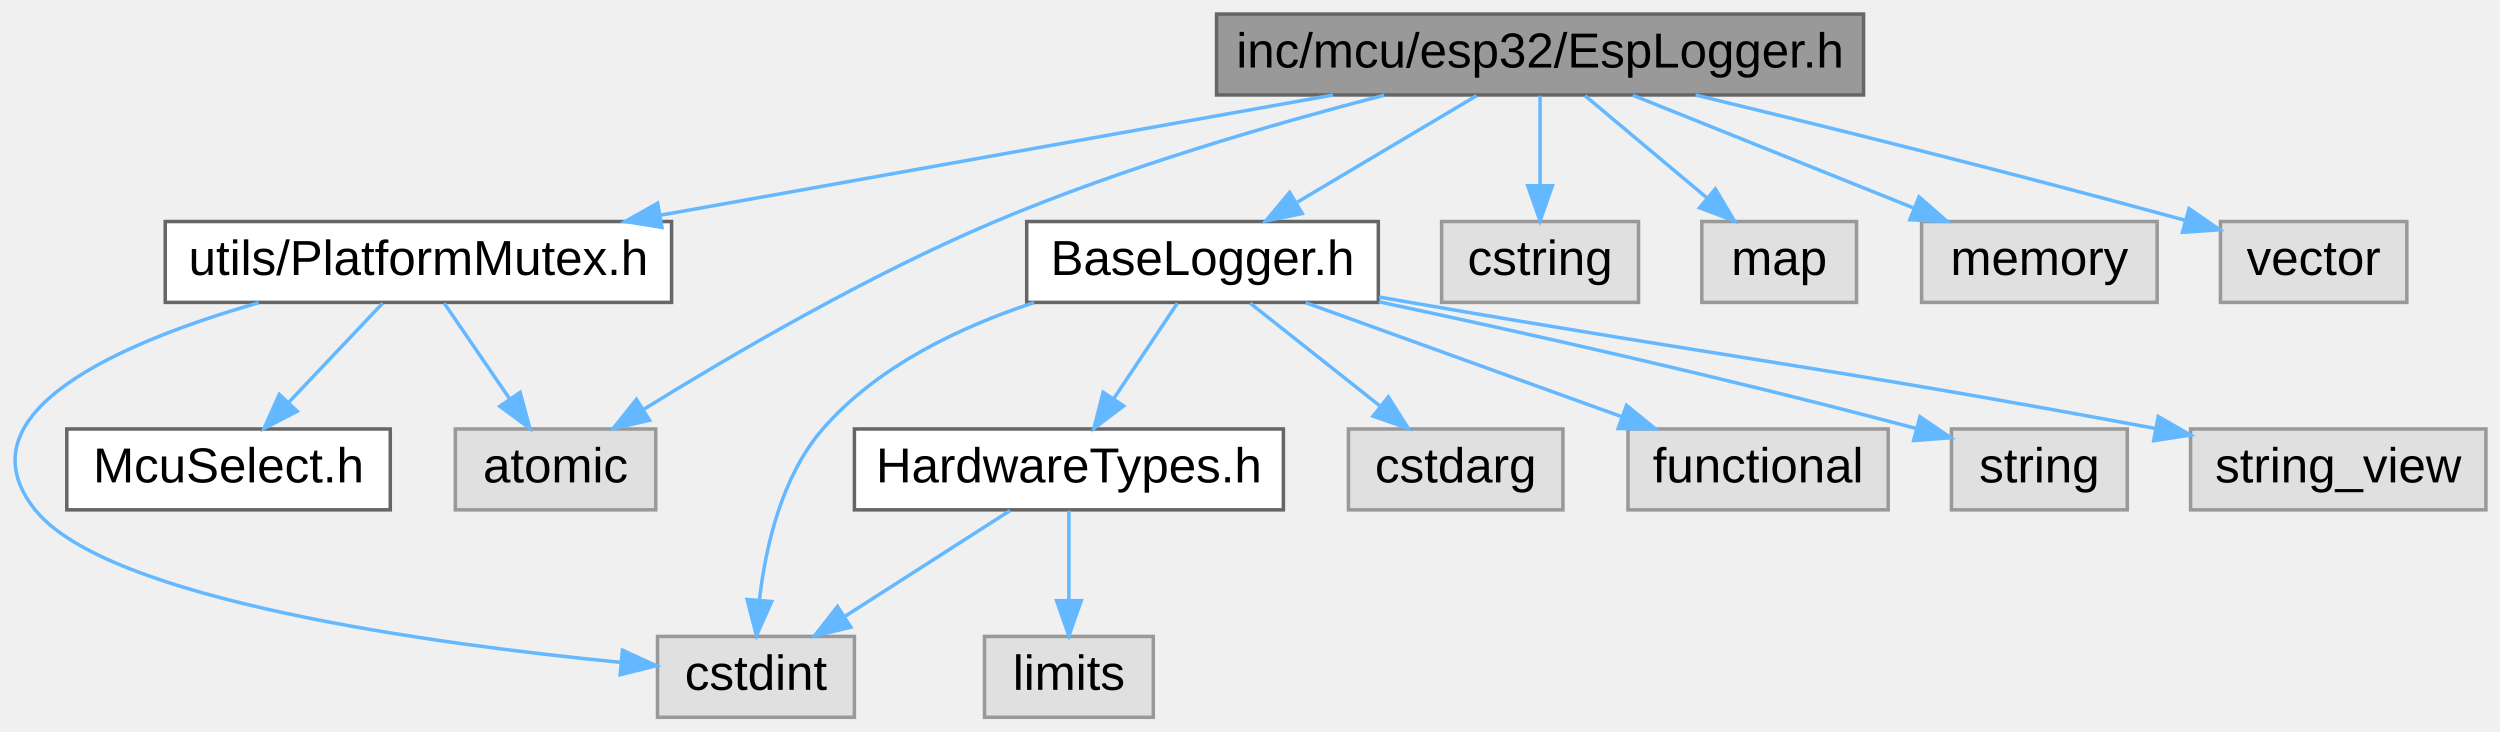
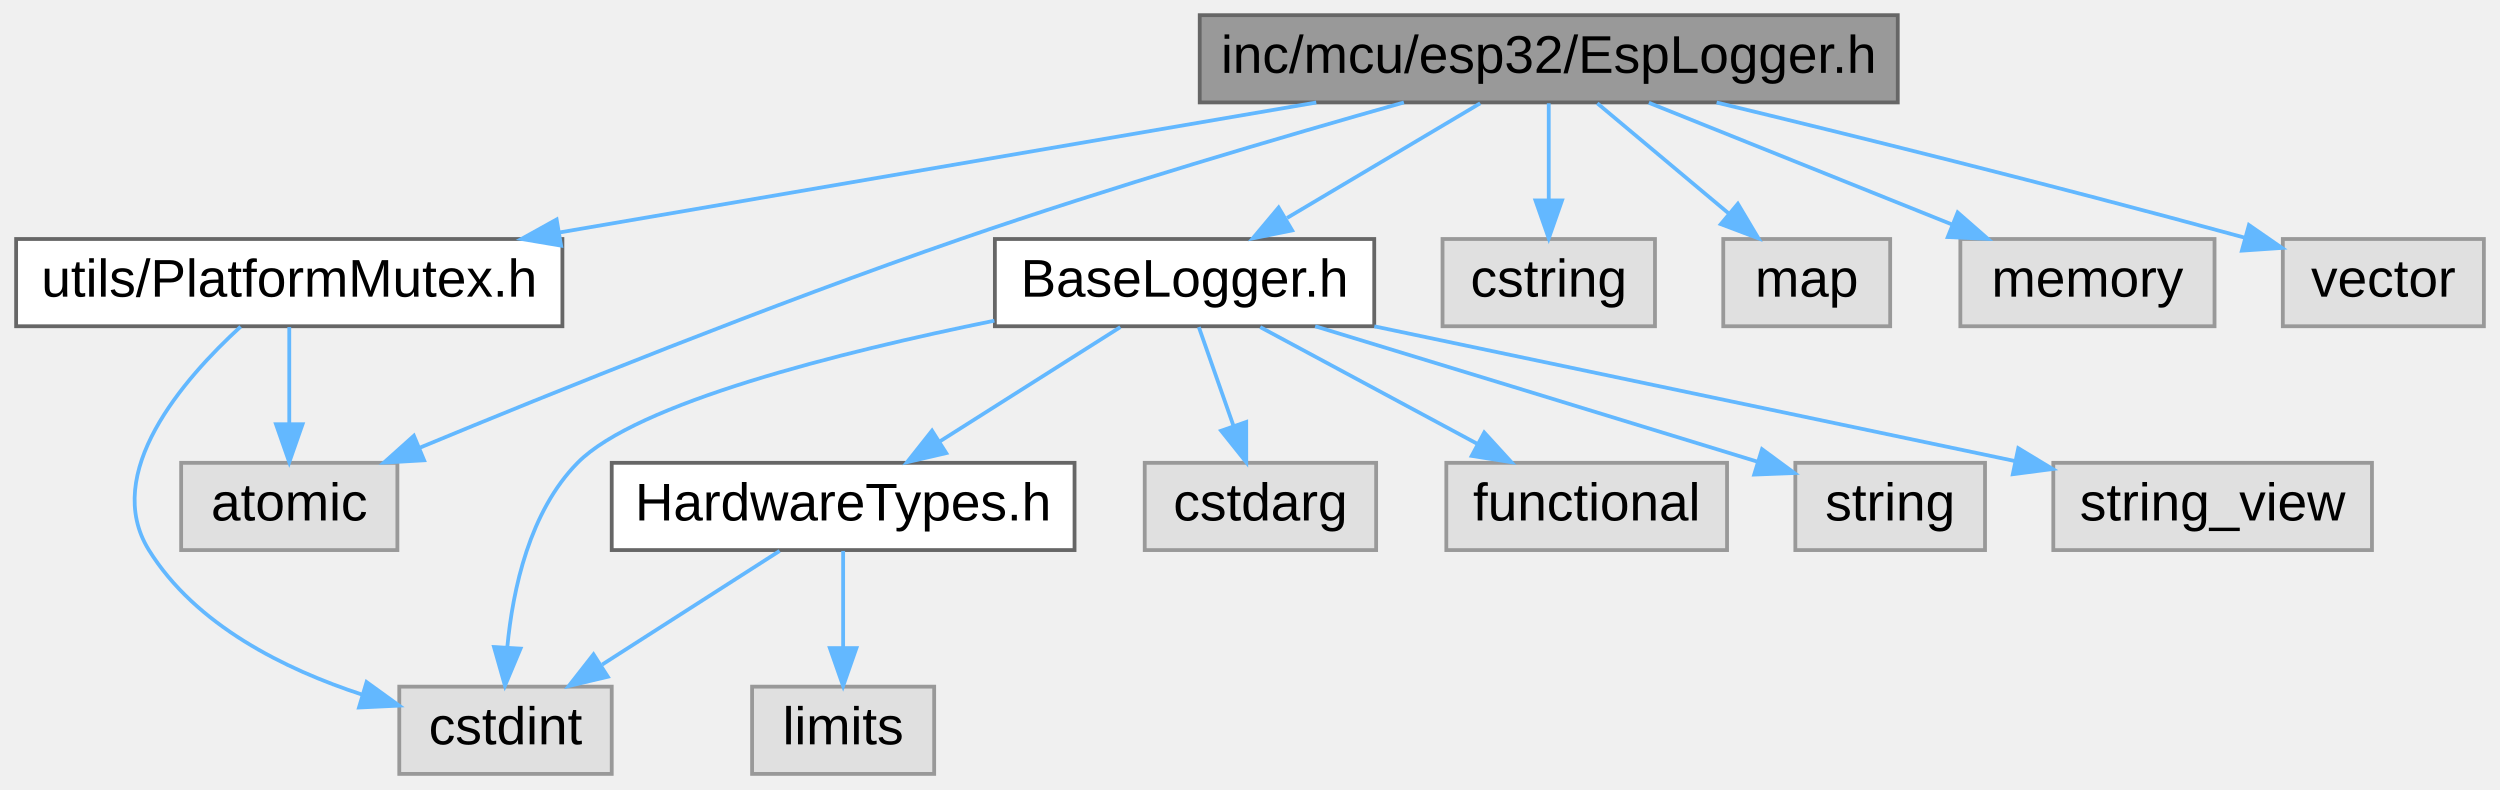
- <svg xmlns="http://www.w3.org/2000/svg" xmlns:xlink="http://www.w3.org/1999/xlink" width="711pt" height="208pt" viewBox="0.00 0.00 710.99 208.00">
+ <svg xmlns="http://www.w3.org/2000/svg" xmlns:xlink="http://www.w3.org/1999/xlink" width="659pt" height="208pt" viewBox="0.00 0.00 658.50 208.00">
  <g id="graph0" class="graph" transform="scale(1 1) rotate(0) translate(4 204)">
    <g id="Node000001" class="node">
      <g id="a_Node000001">
        <a xlink:title="ESP32-specific logger implementation for the HardFOC system.">
-           <polygon fill="#999999" stroke="#666666" points="525.99,-200 341.99,-200 341.99,-177 525.99,-177 525.99,-200" />
-           <text text-anchor="middle" x="433.99" y="-184.8" font-family="Arial" font-size="14.00">inc/mcu/esp32/EspLogger.h</text>
+           <polygon fill="#999999" stroke="#666666" points="496,-200 312,-200 312,-177 496,-177 496,-200" />
+           <text text-anchor="middle" x="404" y="-184.8" font-family="Arial" font-size="14.00">inc/mcu/esp32/EspLogger.h</text>
        </a>
      </g>
    </g>
    <g id="Node000002" class="node">
      <g id="a_Node000002">
        <a xlink:href="BaseLogger_8h.html" target="_top" xlink:title="Unified logging base class for all logging implementations.">
-           <polygon fill="white" stroke="#666666" points="387.99,-141 287.99,-141 287.99,-118 387.99,-118 387.99,-141" />
-           <text text-anchor="middle" x="337.99" y="-125.8" font-family="Arial" font-size="14.00">BaseLogger.h</text>
+           <polygon fill="white" stroke="#666666" points="358,-141 258,-141 258,-118 358,-118 358,-141" />
+           <text text-anchor="middle" x="308" y="-125.8" font-family="Arial" font-size="14.00">BaseLogger.h</text>
        </a>
      </g>
    </g>
    <g id="edge1_Node000001_Node000002" class="edge">
      <g id="a_edge1_Node000001_Node000002">
        <a xlink:title=" ">
-           <path fill="none" stroke="#63b8ff" d="M415.93,-176.78C401.58,-168.26 381.29,-156.21 365.01,-146.55" />
-           <polygon fill="#63b8ff" stroke="#63b8ff" points="366.35,-143.27 355.96,-141.17 362.77,-149.29 366.35,-143.27" />
+           <path fill="none" stroke="#63b8ff" d="M385.94,-176.78C371.6,-168.26 351.31,-156.21 335.02,-146.55" />
+           <polygon fill="#63b8ff" stroke="#63b8ff" points="336.36,-143.27 325.98,-141.17 332.79,-149.29 336.36,-143.27" />
        </a>
      </g>
    </g>
    <g id="Node000010" class="node">
      <g id="a_Node000010">
-         <a xlink:href="PlatformMutex_8h.html" target="_top" xlink:title="Cross-platform RTOS mutex and synchronization primitives.">
-           <polygon fill="white" stroke="#666666" points="186.99,-141 42.99,-141 42.99,-118 186.99,-118 186.99,-141" />
-           <text text-anchor="middle" x="114.99" y="-125.8" font-family="Arial" font-size="14.00">utils/PlatformMutex.h</text>
+         <a xlink:href="PlatformMutex_8h.html" target="_top" xlink:title="Cross-platform mutex and synchronization primitives with pluggable backend.">
+           <polygon fill="white" stroke="#666666" points="144,-141 0,-141 0,-118 144,-118 144,-141" />
+           <text text-anchor="middle" x="72" y="-125.8" font-family="Arial" font-size="14.00">utils/PlatformMutex.h</text>
        </a>
      </g>
    </g>
    <g id="edge10_Node000001_Node000010" class="edge">
      <g id="a_edge10_Node000001_Node000010">
        <a xlink:title=" ">
-           <path fill="none" stroke="#63b8ff" d="M375.1,-176.98C321.01,-167.31 240.83,-152.99 183.8,-142.8" />
-           <polygon fill="#63b8ff" stroke="#63b8ff" points="184.25,-139.32 173.79,-141.01 183.02,-146.21 184.25,-139.32" />
+           <path fill="none" stroke="#63b8ff" d="M342.72,-176.98C286.31,-167.29 202.63,-152.93 143.25,-142.73" />
+           <polygon fill="#63b8ff" stroke="#63b8ff" points="143.65,-139.25 133.2,-141.01 142.47,-146.15 143.65,-139.25" />
+         </a>
+       </g>
+     </g>
+     <g id="Node000011" class="node">
+       <g id="a_Node000011">
+         <a xlink:title=" ">
+           <polygon fill="#e0e0e0" stroke="#999999" points="100.5,-82 43.5,-82 43.5,-59 100.5,-59 100.5,-82" />
+           <text text-anchor="middle" x="72" y="-66.8" font-family="Arial" font-size="14.00">atomic</text>
+         </a>
+       </g>
+     </g>
+     <g id="edge13_Node000001_Node000011" class="edge">
+       <g id="a_edge13_Node000001_Node000011">
+         <a xlink:title=" ">
+           <path fill="none" stroke="#63b8ff" d="M365.82,-177C334.27,-168.09 288.43,-154.63 249,-141 198.8,-123.65 141.8,-100.66 106.36,-85.97" />
+           <polygon fill="#63b8ff" stroke="#63b8ff" points="107.54,-82.67 96.96,-82.06 104.85,-89.13 107.54,-82.67" />
        </a>
      </g>
    </g>
    <g id="Node000012" class="node">
      <g id="a_Node000012">
        <a xlink:title=" ">
-           <polygon fill="#e0e0e0" stroke="#999999" points="182.49,-82 125.49,-82 125.49,-59 182.49,-59 182.49,-82" />
-           <text text-anchor="middle" x="153.99" y="-66.8" font-family="Arial" font-size="14.00">atomic</text>
+           <polygon fill="#e0e0e0" stroke="#999999" points="432,-141 376,-141 376,-118 432,-118 432,-141" />
+           <text text-anchor="middle" x="404" y="-125.8" font-family="Arial" font-size="14.00">cstring</text>
        </a>
      </g>
    </g>
    <g id="edge14_Node000001_Node000012" class="edge">
      <g id="a_edge14_Node000001_Node000012">
        <a xlink:title=" ">
-           <path fill="none" stroke="#63b8ff" d="M389.67,-176.93C358.18,-168.77 315.22,-156.3 278.99,-141 242.88,-125.76 203.78,-102.89 179.1,-87.6" />
-           <polygon fill="#63b8ff" stroke="#63b8ff" points="180.72,-84.48 170.39,-82.14 177,-90.41 180.72,-84.48" />
+           <path fill="none" stroke="#63b8ff" d="M404,-176.78C404,-169.61 404,-159.95 404,-151.31" />
+           <polygon fill="#63b8ff" stroke="#63b8ff" points="407.5,-151.17 404,-141.17 400.5,-151.17 407.5,-151.17" />
        </a>
      </g>
    </g>
    <g id="Node000013" class="node">
      <g id="a_Node000013">
        <a xlink:title=" ">
-           <polygon fill="#e0e0e0" stroke="#999999" points="461.99,-141 405.99,-141 405.99,-118 461.99,-118 461.99,-141" />
-           <text text-anchor="middle" x="433.99" y="-125.8" font-family="Arial" font-size="14.00">cstring</text>
+           <polygon fill="#e0e0e0" stroke="#999999" points="494,-141 450,-141 450,-118 494,-118 494,-141" />
+           <text text-anchor="middle" x="472" y="-125.8" font-family="Arial" font-size="14.00">map</text>
        </a>
      </g>
    </g>
    <g id="edge15_Node000001_Node000013" class="edge">
      <g id="a_edge15_Node000001_Node000013">
        <a xlink:title=" ">
-           <path fill="none" stroke="#63b8ff" d="M433.99,-176.78C433.99,-169.61 433.99,-159.95 433.99,-151.31" />
-           <polygon fill="#63b8ff" stroke="#63b8ff" points="437.49,-151.17 433.99,-141.17 430.49,-151.17 437.49,-151.17" />
+           <path fill="none" stroke="#63b8ff" d="M416.79,-176.78C426.57,-168.58 440.26,-157.11 451.55,-147.64" />
+           <polygon fill="#63b8ff" stroke="#63b8ff" points="453.85,-150.28 459.27,-141.17 449.35,-144.91 453.85,-150.28" />
        </a>
      </g>
    </g>
    <g id="Node000014" class="node">
      <g id="a_Node000014">
        <a xlink:title=" ">
-           <polygon fill="#e0e0e0" stroke="#999999" points="523.99,-141 479.99,-141 479.99,-118 523.99,-118 523.99,-141" />
-           <text text-anchor="middle" x="501.99" y="-125.8" font-family="Arial" font-size="14.00">map</text>
+           <polygon fill="#e0e0e0" stroke="#999999" points="579.5,-141 512.5,-141 512.5,-118 579.5,-118 579.5,-141" />
+           <text text-anchor="middle" x="546" y="-125.8" font-family="Arial" font-size="14.00">memory</text>
        </a>
      </g>
    </g>
    <g id="edge16_Node000001_Node000014" class="edge">
      <g id="a_edge16_Node000001_Node000014">
        <a xlink:title=" ">
-           <path fill="none" stroke="#63b8ff" d="M446.78,-176.78C456.56,-168.58 470.24,-157.11 481.54,-147.64" />
-           <polygon fill="#63b8ff" stroke="#63b8ff" points="483.84,-150.28 489.25,-141.17 479.34,-144.91 483.84,-150.28" />
+           <path fill="none" stroke="#63b8ff" d="M430.38,-176.91C452.89,-167.87 485.48,-154.79 510.32,-144.82" />
+           <polygon fill="#63b8ff" stroke="#63b8ff" points="511.79,-148 519.76,-141.03 509.18,-141.51 511.79,-148" />
        </a>
      </g>
    </g>
    <g id="Node000015" class="node">
      <g id="a_Node000015">
        <a xlink:title=" ">
-           <polygon fill="#e0e0e0" stroke="#999999" points="609.49,-141 542.49,-141 542.49,-118 609.49,-118 609.49,-141" />
-           <text text-anchor="middle" x="575.99" y="-125.8" font-family="Arial" font-size="14.00">memory</text>
+           <polygon fill="#e0e0e0" stroke="#999999" points="650.5,-141 597.5,-141 597.5,-118 650.5,-118 650.5,-141" />
+           <text text-anchor="middle" x="624" y="-125.8" font-family="Arial" font-size="14.00">vector</text>
        </a>
      </g>
    </g>
    <g id="edge17_Node000001_Node000015" class="edge">
      <g id="a_edge17_Node000001_Node000015">
        <a xlink:title=" ">
-           <path fill="none" stroke="#63b8ff" d="M460.36,-176.91C482.88,-167.87 515.46,-154.79 540.31,-144.82" />
-           <polygon fill="#63b8ff" stroke="#63b8ff" points="541.77,-148 549.75,-141.03 539.17,-141.51 541.77,-148" />
-         </a>
-       </g>
-     </g>
-     <g id="Node000016" class="node">
-       <g id="a_Node000016">
-         <a xlink:title=" ">
-           <polygon fill="#e0e0e0" stroke="#999999" points="680.49,-141 627.49,-141 627.49,-118 680.49,-118 680.49,-141" />
-           <text text-anchor="middle" x="653.99" y="-125.8" font-family="Arial" font-size="14.00">vector</text>
-         </a>
-       </g>
-     </g>
-     <g id="edge18_Node000001_Node000016" class="edge">
-       <g id="a_edge18_Node000001_Node000016">
-         <a xlink:title=" ">
-           <path fill="none" stroke="#63b8ff" d="M478.24,-176.97C513.61,-168.42 564.68,-155.78 617.41,-141.36" />
-           <polygon fill="#63b8ff" stroke="#63b8ff" points="618.55,-144.68 627.27,-138.65 616.7,-137.93 618.55,-144.68" />
+           <path fill="none" stroke="#63b8ff" d="M448.25,-176.97C483.62,-168.42 534.69,-155.78 587.42,-141.36" />
+           <polygon fill="#63b8ff" stroke="#63b8ff" points="588.57,-144.68 597.28,-138.65 586.71,-137.93 588.57,-144.68" />
        </a>
      </g>
    </g>
    <g id="Node000003" class="node">
      <g id="a_Node000003">
        <a xlink:href="HardwareTypes_8h.html" target="_top" xlink:title="Platform-agnostic hardware type definitions for the HardFOC system.">
-           <polygon fill="white" stroke="#666666" points="360.99,-82 238.99,-82 238.99,-59 360.99,-59 360.99,-82" />
-           <text text-anchor="middle" x="299.99" y="-66.8" font-family="Arial" font-size="14.00">HardwareTypes.h</text>
+           <polygon fill="white" stroke="#666666" points="279,-82 157,-82 157,-59 279,-59 279,-82" />
+           <text text-anchor="middle" x="218" y="-66.8" font-family="Arial" font-size="14.00">HardwareTypes.h</text>
        </a>
      </g>
    </g>
    <g id="edge2_Node000002_Node000003" class="edge">
      <g id="a_edge2_Node000002_Node000003">
        <a xlink:title=" ">
-           <path fill="none" stroke="#63b8ff" d="M330.84,-117.78C325.74,-110.14 318.75,-99.65 312.72,-90.6" />
-           <polygon fill="#63b8ff" stroke="#63b8ff" points="315.56,-88.55 307.1,-82.17 309.74,-92.44 315.56,-88.55" />
+           <path fill="none" stroke="#63b8ff" d="M291.07,-117.78C277.62,-109.26 258.6,-97.21 243.33,-87.55" />
+           <polygon fill="#63b8ff" stroke="#63b8ff" points="245.17,-84.57 234.85,-82.17 241.43,-90.48 245.17,-84.57" />
        </a>
      </g>
    </g>
    <g id="Node000004" class="node">
      <g id="a_Node000004">
        <a xlink:title=" ">
-           <polygon fill="#e0e0e0" stroke="#999999" points="238.99,-23 182.99,-23 182.99,0 238.99,0 238.99,-23" />
-           <text text-anchor="middle" x="210.99" y="-7.8" font-family="Arial" font-size="14.00">cstdint</text>
+           <polygon fill="#e0e0e0" stroke="#999999" points="157,-23 101,-23 101,0 157,0 157,-23" />
+           <text text-anchor="middle" x="129" y="-7.8" font-family="Arial" font-size="14.00">cstdint</text>
        </a>
      </g>
    </g>
    <g id="edge6_Node000002_Node000004" class="edge">
      <g id="a_edge6_Node000002_Node000004">
        <a xlink:title=" ">
-           <path fill="none" stroke="#63b8ff" d="M290.08,-117.94C268.95,-111 245.45,-99.8 229.99,-82 218.35,-68.61 213.77,-48.72 212.01,-33.65" />
-           <polygon fill="#63b8ff" stroke="#63b8ff" points="215.46,-32.92 211.13,-23.24 208.48,-33.5 215.46,-32.92" />
+           <path fill="none" stroke="#63b8ff" d="M257.87,-119.47C216.94,-111.12 163.42,-97.67 148,-82 135.36,-69.16 130.93,-48.77 129.47,-33.38" />
+           <polygon fill="#63b8ff" stroke="#63b8ff" points="132.96,-33.02 128.86,-23.25 125.97,-33.44 132.96,-33.02" />
        </a>
      </g>
    </g>
    <g id="Node000006" class="node">
      <g id="a_Node000006">
        <a xlink:title=" ">
-           <polygon fill="#e0e0e0" stroke="#999999" points="440.49,-82 379.49,-82 379.49,-59 440.49,-59 440.49,-82" />
-           <text text-anchor="middle" x="409.99" y="-66.8" font-family="Arial" font-size="14.00">cstdarg</text>
+           <polygon fill="#e0e0e0" stroke="#999999" points="358.5,-82 297.5,-82 297.5,-59 358.5,-59 358.5,-82" />
+           <text text-anchor="middle" x="328" y="-66.8" font-family="Arial" font-size="14.00">cstdarg</text>
        </a>
      </g>
    </g>
    <g id="edge5_Node000002_Node000006" class="edge">
      <g id="a_edge5_Node000002_Node000006">
        <a xlink:title=" ">
-           <path fill="none" stroke="#63b8ff" d="M351.53,-117.78C361.89,-109.58 376.37,-98.11 388.34,-88.64" />
-           <polygon fill="#63b8ff" stroke="#63b8ff" points="390.84,-91.12 396.5,-82.17 386.49,-85.64 390.84,-91.12" />
+           <path fill="none" stroke="#63b8ff" d="M311.76,-117.78C314.33,-110.45 317.82,-100.52 320.9,-91.74" />
+           <polygon fill="#63b8ff" stroke="#63b8ff" points="324.25,-92.77 324.26,-82.17 317.64,-90.45 324.25,-92.77" />
        </a>
      </g>
    </g>
    <g id="Node000007" class="node">
      <g id="a_Node000007">
        <a xlink:title=" ">
-           <polygon fill="#e0e0e0" stroke="#999999" points="532.99,-82 458.99,-82 458.99,-59 532.99,-59 532.99,-82" />
-           <text text-anchor="middle" x="495.99" y="-66.8" font-family="Arial" font-size="14.00">functional</text>
+           <polygon fill="#e0e0e0" stroke="#999999" points="451,-82 377,-82 377,-59 451,-59 451,-82" />
+           <text text-anchor="middle" x="414" y="-66.8" font-family="Arial" font-size="14.00">functional</text>
        </a>
      </g>
    </g>
    <g id="edge7_Node000002_Node000007" class="edge">
      <g id="a_edge7_Node000002_Node000007">
        <a xlink:title=" ">
-           <path fill="none" stroke="#63b8ff" d="M367.33,-117.91C392.72,-108.75 429.61,-95.45 457.38,-85.43" />
-           <polygon fill="#63b8ff" stroke="#63b8ff" points="458.58,-88.72 466.79,-82.03 456.2,-82.13 458.58,-88.72" />
+           <path fill="none" stroke="#63b8ff" d="M327.94,-117.78C344.08,-109.1 367.02,-96.76 385.16,-87.01" />
+           <polygon fill="#63b8ff" stroke="#63b8ff" points="387,-89.99 394.15,-82.17 383.69,-83.83 387,-89.99" />
        </a>
      </g>
    </g>
    <g id="Node000008" class="node">
      <g id="a_Node000008">
        <a xlink:title=" ">
-           <polygon fill="#e0e0e0" stroke="#999999" points="600.99,-82 550.99,-82 550.99,-59 600.99,-59 600.99,-82" />
-           <text text-anchor="middle" x="575.99" y="-66.8" font-family="Arial" font-size="14.00">string</text>
+           <polygon fill="#e0e0e0" stroke="#999999" points="519,-82 469,-82 469,-59 519,-59 519,-82" />
+           <text text-anchor="middle" x="494" y="-66.8" font-family="Arial" font-size="14.00">string</text>
        </a>
      </g>
    </g>
    <g id="edge8_Node000002_Node000008" class="edge">
      <g id="a_edge8_Node000002_Node000008">
        <a xlink:title=" ">
-           <path fill="none" stroke="#63b8ff" d="M388.13,-118.17C427.31,-109.85 483.34,-97.42 540.81,-82.18" />
-           <polygon fill="#63b8ff" stroke="#63b8ff" points="542.04,-85.48 550.8,-79.51 540.23,-78.71 542.04,-85.48" />
+           <path fill="none" stroke="#63b8ff" d="M342.42,-118C371.18,-109.22 413.55,-96.27 459.01,-82.3" />
+           <polygon fill="#63b8ff" stroke="#63b8ff" points="460.22,-85.59 468.75,-79.31 458.16,-78.9 460.22,-85.59" />
        </a>
      </g>
    </g>
    <g id="Node000009" class="node">
      <g id="a_Node000009">
        <a xlink:title=" ">
-           <polygon fill="#e0e0e0" stroke="#999999" points="702.99,-82 618.99,-82 618.99,-59 702.99,-59 702.99,-82" />
-           <text text-anchor="middle" x="660.99" y="-66.8" font-family="Arial" font-size="14.00">string_view</text>
+           <polygon fill="#e0e0e0" stroke="#999999" points="621,-82 537,-82 537,-59 621,-59 621,-82" />
+           <text text-anchor="middle" x="579" y="-66.8" font-family="Arial" font-size="14.00">string_view</text>
        </a>
      </g>
    </g>
    <g id="edge9_Node000002_Node000009" class="edge">
      <g id="a_edge9_Node000002_Node000009">
        <a xlink:title=" ">
-           <path fill="none" stroke="#63b8ff" d="M388.19,-119.53C391.17,-119.01 394.11,-118.5 396.99,-118 488.44,-102.13 513.94,-99.83 608.94,-82.15" />
-           <polygon fill="#63b8ff" stroke="#63b8ff" points="609.8,-85.55 618.98,-80.27 608.51,-78.67 609.8,-85.55" />
+           <path fill="none" stroke="#63b8ff" d="M358.02,-117.98C406,-107.89 478.13,-92.72 526.82,-82.48" />
+           <polygon fill="#63b8ff" stroke="#63b8ff" points="527.77,-85.85 536.83,-80.37 526.33,-79 527.77,-85.85" />
        </a>
      </g>
    </g>
    <g id="edge3_Node000003_Node000004" class="edge">
      <g id="a_edge3_Node000003_Node000004">
        <a xlink:title=" ">
-           <path fill="none" stroke="#63b8ff" d="M283.24,-58.78C270.07,-50.34 251.48,-38.44 236.46,-28.82" />
-           <polygon fill="#63b8ff" stroke="#63b8ff" points="237.96,-25.62 227.65,-23.17 234.18,-31.51 237.96,-25.62" />
+           <path fill="none" stroke="#63b8ff" d="M201.26,-58.78C188.08,-50.34 169.5,-38.44 154.48,-28.82" />
+           <polygon fill="#63b8ff" stroke="#63b8ff" points="155.97,-25.62 145.67,-23.17 152.2,-31.51 155.97,-25.62" />
        </a>
      </g>
    </g>
    <g id="Node000005" class="node">
      <g id="a_Node000005">
        <a xlink:title=" ">
-           <polygon fill="#e0e0e0" stroke="#999999" points="323.99,-23 275.99,-23 275.99,0 323.99,0 323.99,-23" />
-           <text text-anchor="middle" x="299.99" y="-7.8" font-family="Arial" font-size="14.00">limits</text>
+           <polygon fill="#e0e0e0" stroke="#999999" points="242,-23 194,-23 194,0 242,0 242,-23" />
+           <text text-anchor="middle" x="218" y="-7.8" font-family="Arial" font-size="14.00">limits</text>
        </a>
      </g>
    </g>
    <g id="edge4_Node000003_Node000005" class="edge">
      <g id="a_edge4_Node000003_Node000005">
        <a xlink:title=" ">
-           <path fill="none" stroke="#63b8ff" d="M299.99,-58.78C299.99,-51.61 299.99,-41.95 299.99,-33.31" />
-           <polygon fill="#63b8ff" stroke="#63b8ff" points="303.49,-33.17 299.99,-23.17 296.49,-33.17 303.49,-33.17" />
-         </a>
-       </g>
-     </g>
-     <g id="edge13_Node000010_Node000004" class="edge">
-       <g id="a_edge13_Node000010_Node000004">
-         <a xlink:title=" ">
-           <path fill="none" stroke="#63b8ff" d="M69.57,-117.92C30.56,-106.69 -16.14,-86.71 5.99,-59 26.43,-33.4 119.02,-20.84 172.51,-15.62" />
-           <polygon fill="#63b8ff" stroke="#63b8ff" points="173.02,-19.08 182.65,-14.67 172.37,-12.11 173.02,-19.08" />
-         </a>
-       </g>
-     </g>
-     <g id="Node000011" class="node">
-       <g id="a_Node000011">
-         <a xlink:href="McuSelect_8h.html" target="_top" xlink:title="Centralized MCU platform selection and configuration header.">
-           <polygon fill="white" stroke="#666666" points="106.99,-82 14.99,-82 14.99,-59 106.99,-59 106.99,-82" />
-           <text text-anchor="middle" x="60.99" y="-66.8" font-family="Arial" font-size="14.00">McuSelect.h</text>
+           <path fill="none" stroke="#63b8ff" d="M218,-58.78C218,-51.61 218,-41.95 218,-33.31" />
+           <polygon fill="#63b8ff" stroke="#63b8ff" points="221.5,-33.17 218,-23.17 214.5,-33.17 221.5,-33.17" />
+         </a>
+       </g>
+     </g>
+     <g id="edge12_Node000010_Node000004" class="edge">
+       <g id="a_edge12_Node000010_Node000004">
+         <a xlink:title=" ">
+           <path fill="none" stroke="#63b8ff" d="M59.18,-117.9C44.05,-104.05 22.45,-79.21 35,-59 47.3,-39.19 70.81,-27.57 91.24,-20.89" />
+           <polygon fill="#63b8ff" stroke="#63b8ff" points="92.38,-24.21 100.96,-18 90.38,-17.5 92.38,-24.21" />
        </a>
      </g>
    </g>
    <g id="edge11_Node000010_Node000011" class="edge">
      <g id="a_edge11_Node000010_Node000011">
        <a xlink:title=" ">
-           <path fill="none" stroke="#63b8ff" d="M104.83,-117.78C97.29,-109.82 86.82,-98.77 78.01,-89.47" />
-           <polygon fill="#63b8ff" stroke="#63b8ff" points="80.51,-87.03 71.1,-82.17 75.43,-91.84 80.51,-87.03" />
-         </a>
-       </g>
-     </g>
-     <g id="edge12_Node000010_Node000012" class="edge">
-       <g id="a_edge12_Node000010_Node000012">
-         <a xlink:title=" ">
-           <path fill="none" stroke="#63b8ff" d="M122.32,-117.78C127.55,-110.14 134.72,-99.65 140.92,-90.6" />
-           <polygon fill="#63b8ff" stroke="#63b8ff" points="143.92,-92.4 146.68,-82.17 138.15,-88.45 143.92,-92.4" />
+           <path fill="none" stroke="#63b8ff" d="M72,-117.78C72,-110.61 72,-100.95 72,-92.31" />
+           <polygon fill="#63b8ff" stroke="#63b8ff" points="75.5,-92.17 72,-82.17 68.5,-92.17 75.5,-92.17" />
        </a>
      </g>
    </g>
  </g>
</svg>
